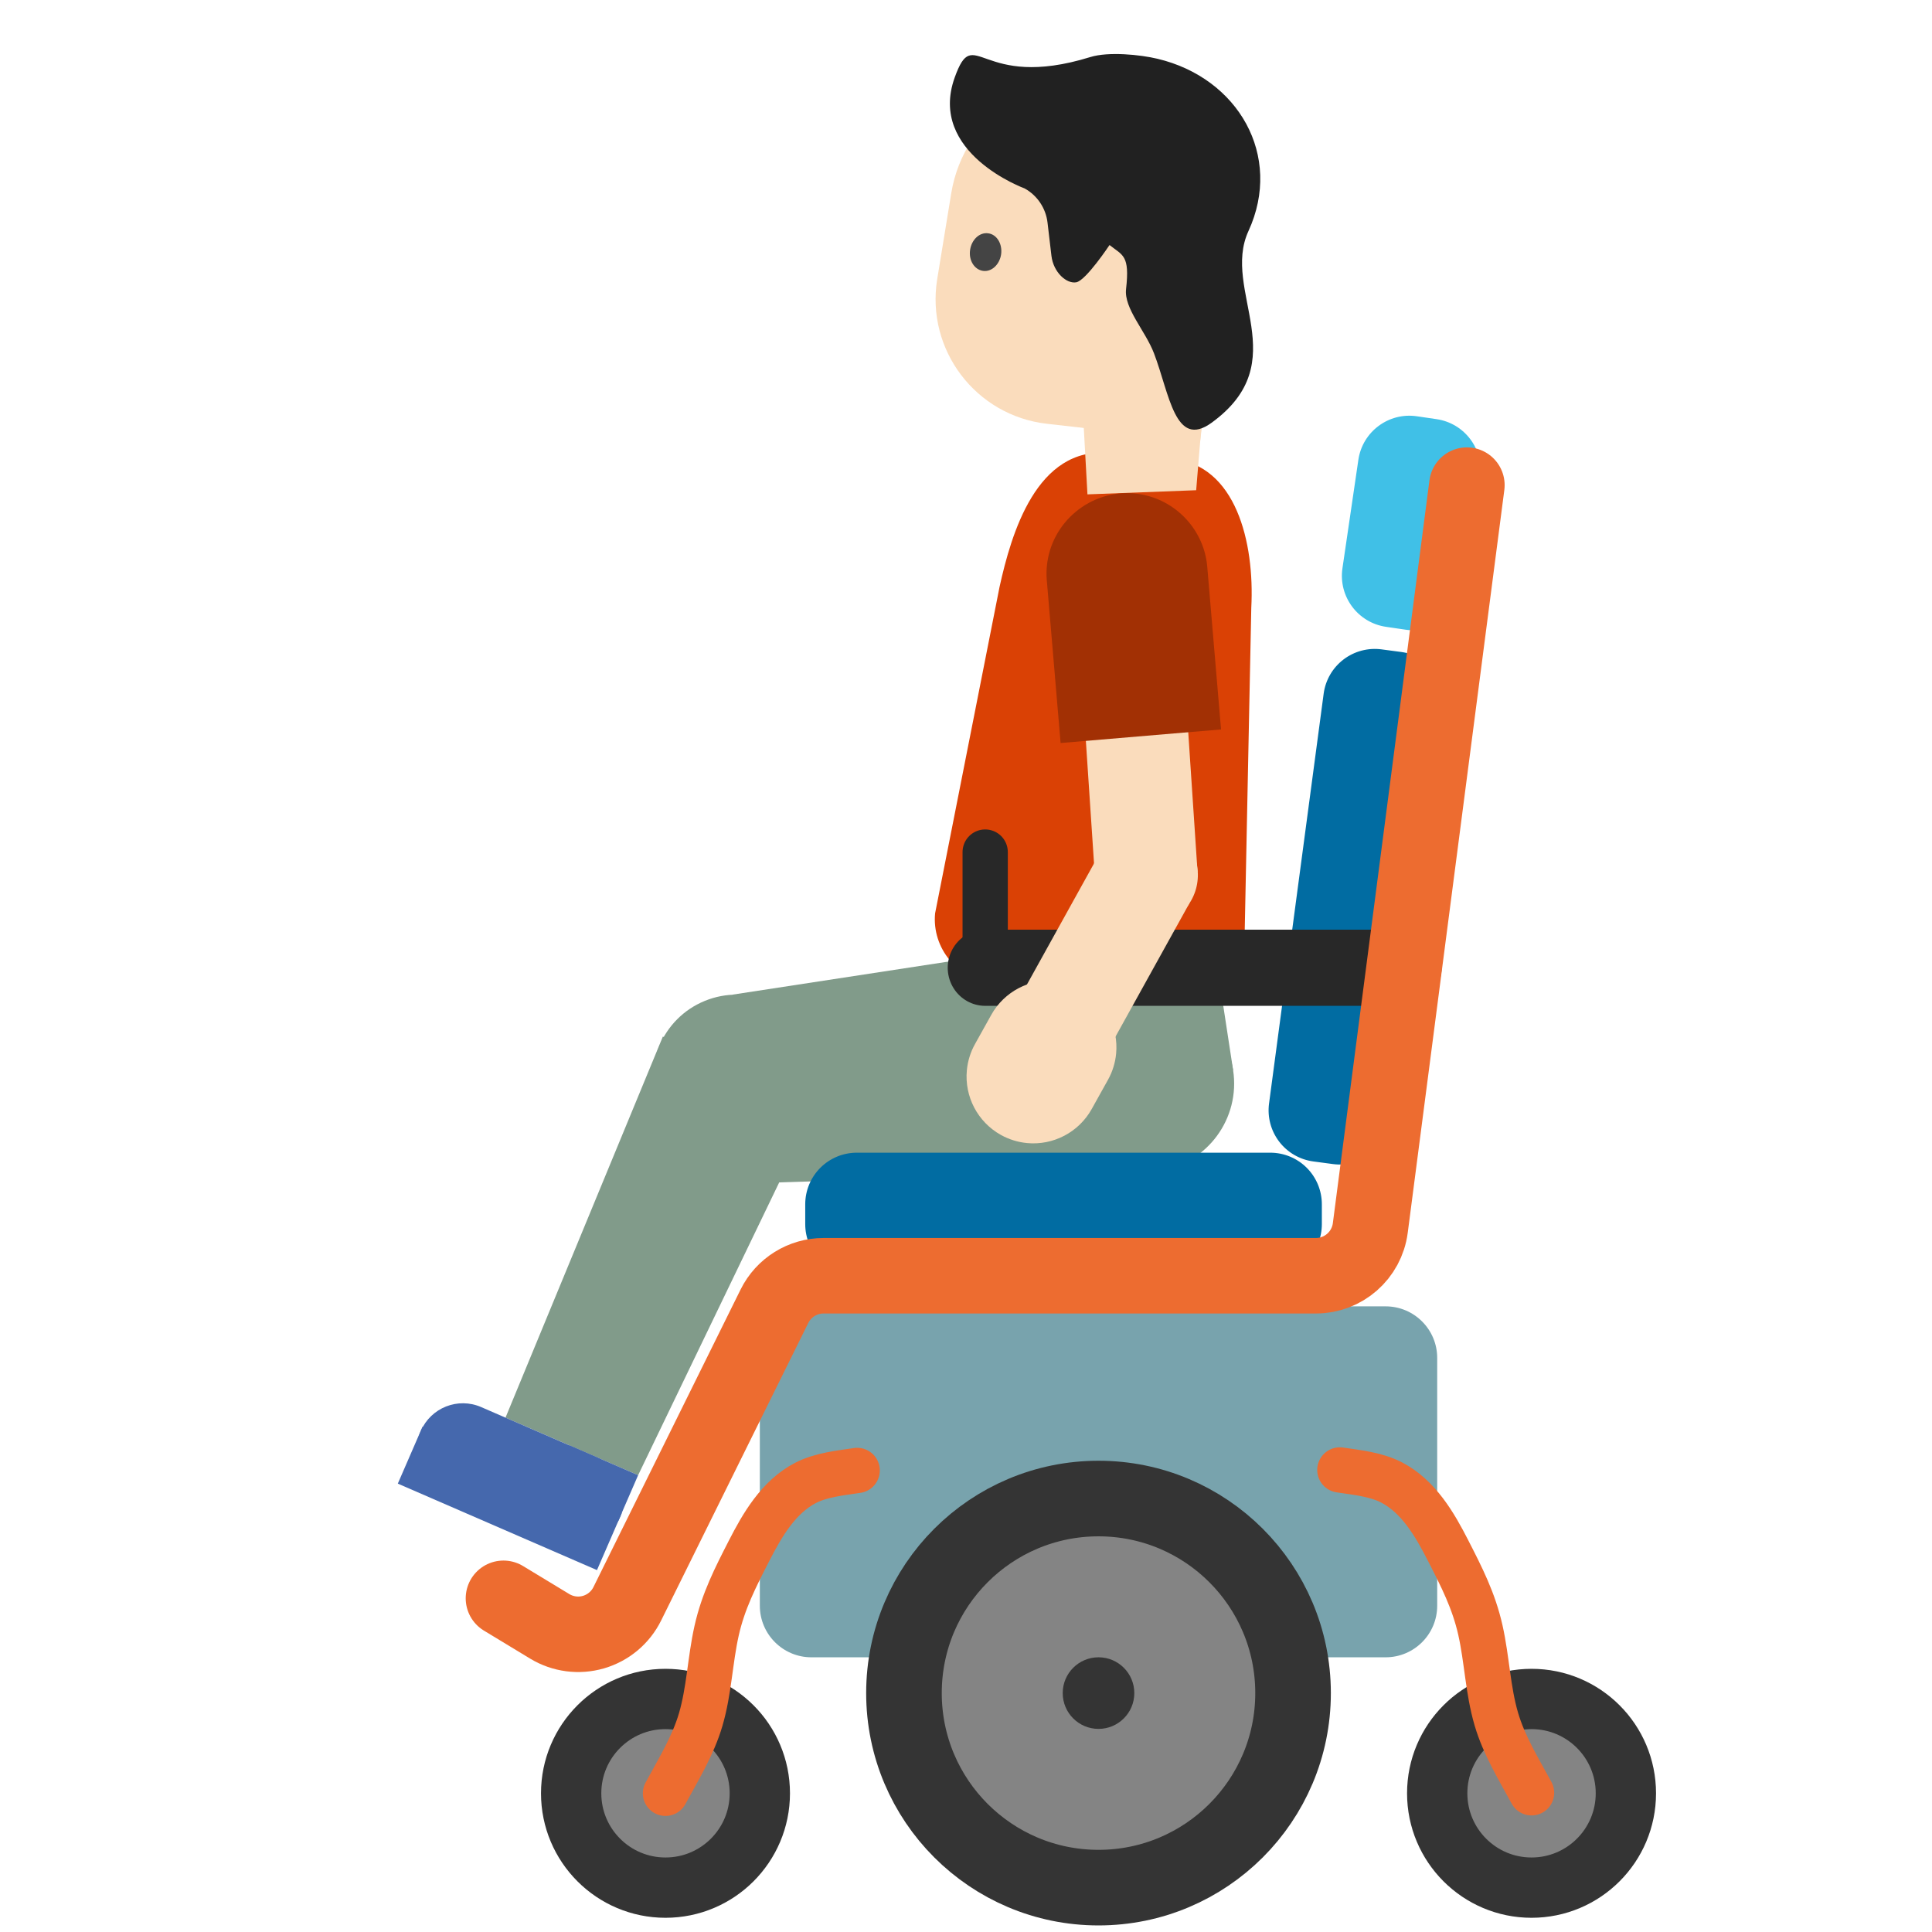
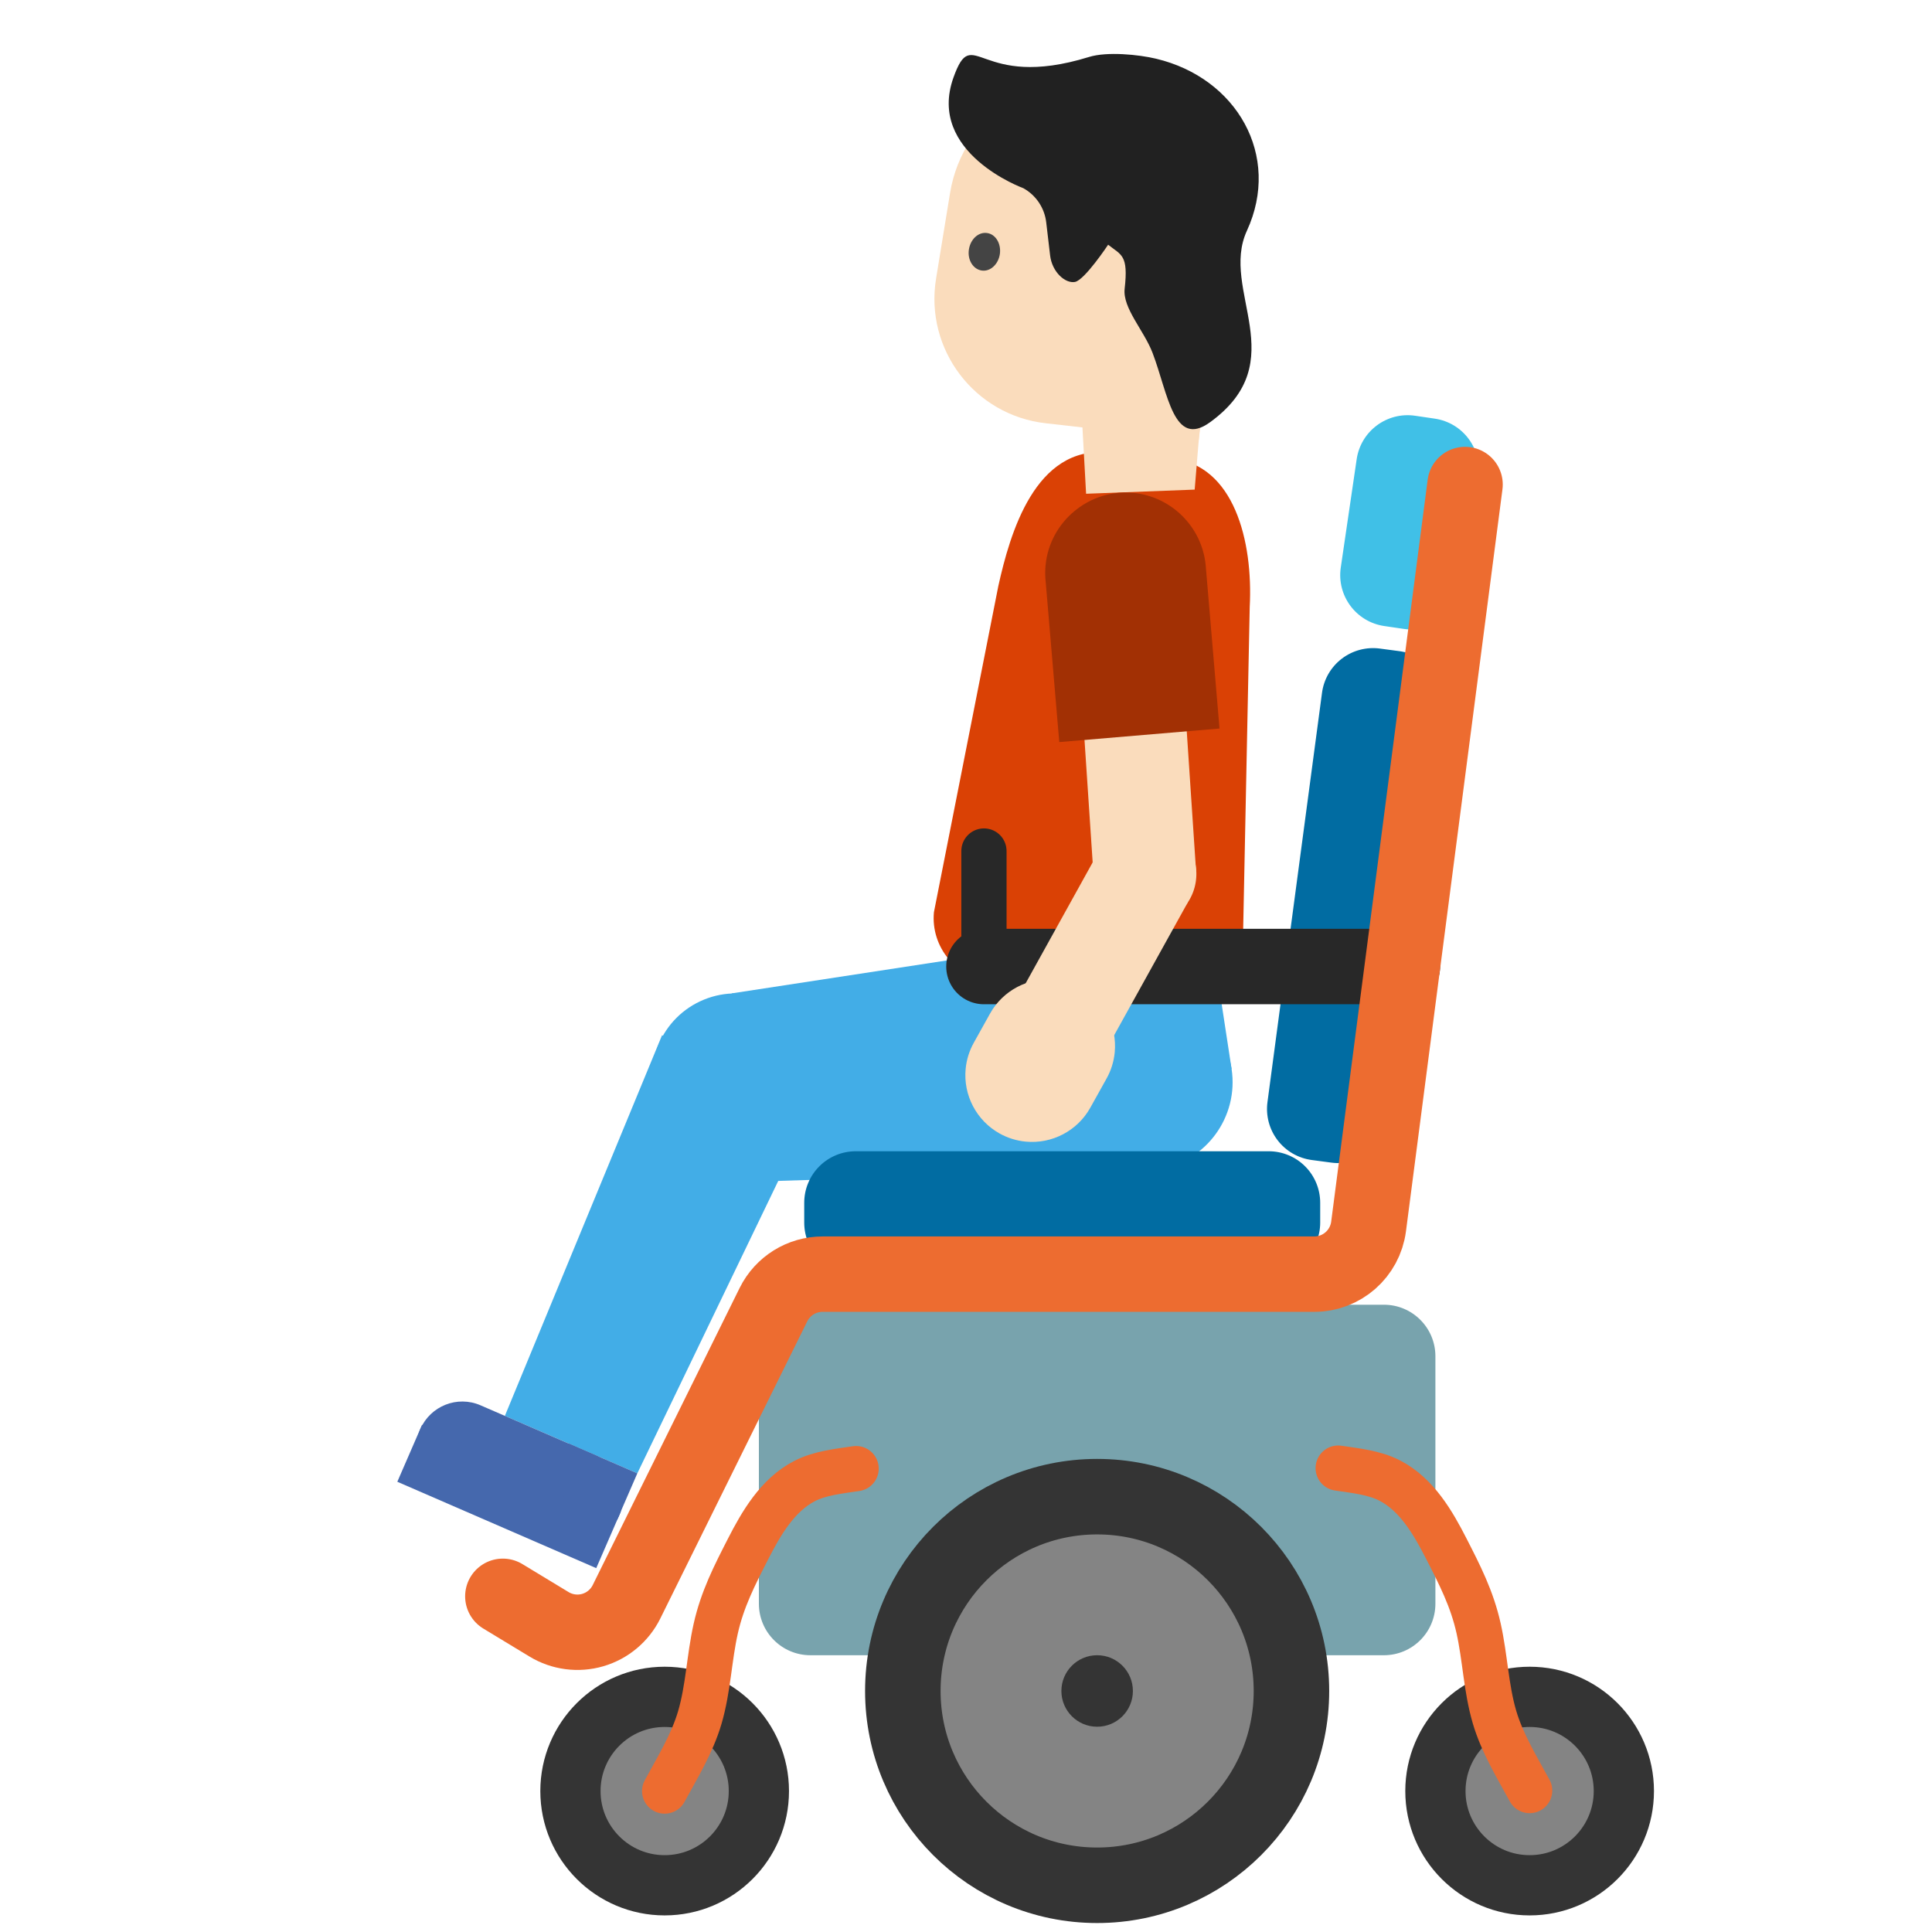
- <svg xmlns="http://www.w3.org/2000/svg" width="100%" height="100%" viewBox="0 0 128 128" version="1.1" xml:space="preserve" style="fill-rule:evenodd;clip-rule:evenodd;stroke-linecap:round;stroke-linejoin:round;stroke-miterlimit:1.5;">
-   <g transform="matrix(0.686704,0.726937,-0.726937,0.686704,73.2912,-29.1784)">
-     <g transform="matrix(0.940823,0.200582,-0.200582,0.940823,27.819,-11.2384)">
-       <path d="M56.58,97.15L45.19,90.83L55.72,65.57L70.813,72.043L56.58,97.15Z" style="fill:rgb(129,155,138);fill-rule:nonzero;" />
+ <svg xmlns="http://www.w3.org/2000/svg" width="100%" height="100%" viewBox="0 0 534 534" version="1.1" xml:space="preserve" style="fill-rule:evenodd;clip-rule:evenodd;stroke-linecap:round;stroke-linejoin:round;stroke-miterlimit:1.5;">
+   <g>
+     <g>
+       <path d="M204.352,326.734l-2.104,-52.168l108.428,-16.601l9.299,65.164l-115.623,3.605Z" style="fill:#42ade7;fill-rule:nonzero;" />
    </g>
-     <g transform="matrix(0.921407,0.637254,-0.637254,0.921407,22.2003,-54.0698)">
-       <circle cx="100.597" cy="62.284" r="5.219" style="fill:rgb(129,155,138);" />
+     <g>
+       <path d="M340.406,295.433c2.034,13.291 -7.105,25.733 -20.396,27.767c-13.291,2.035 -25.733,-7.105 -27.767,-20.396c-2.034,-13.29 7.105,-25.733 20.396,-27.767c13.291,-2.034 25.733,7.105 27.767,20.396Z" style="fill:#42ade7;" />
    </g>
-     <g transform="matrix(1.02647,0.709914,-0.804869,1.16376,19.1722,-82.362)">
-       <rect x="97.204" y="60.409" width="7.987" height="8.265" style="fill:rgb(129,155,138);" />
+     <g>
+       <path d="M340.406,295.433l-6.283,-41.055l-48.168,7.372l6.284,41.055l48.167,-7.372Z" style="fill:#42ade7;" />
    </g>
  </g>
-   <g transform="matrix(0.914273,0.0869352,-0.0869352,0.914273,21.126,-6.58249)">
-     <path d="M69.01,73.11L55.76,73.11C53.242,73.11 51.17,71.038 51.17,68.52L53.57,44.63C54.05,40.75 55.26,34.27 60.55,34.27L65.13,34.27C69.69,34.27 71.59,39.66 71.79,44.41L73.59,68.53C73.6,71.05 71.55,73.11 69.01,73.11Z" style="fill:rgb(218,65,5);fill-rule:nonzero;" />
+   <g>
+     <path d="M324.434,276.081l-50.476,-4.8c-9.592,-0.912 -16.734,-9.556 -15.822,-19.148l17.796,-90.139c3.234,-14.607 10.191,-38.854 30.343,-36.937l17.447,1.659c17.371,1.651 22.657,22.873 21.698,41.04l-1.88,92.537c-0.874,9.603 -9.43,16.708 -19.106,15.788Z" style="fill:#da4105;fill-rule:nonzero;" />
  </g>
-   <g transform="matrix(-0.455105,0.754592,-0.754592,-0.455105,140.283,67.652)">
-     <g transform="matrix(0.956731,-0.100237,0.100237,0.956731,14.8235,14.9728)">
-       <g transform="matrix(0.677079,-0.73591,0.73591,0.677079,-67.3195,53.0202)">
-         <circle cx="51.13" cy="93.56" r="6.54" style="fill:rgb(129,155,138);" />
+   <g>
+     <g>
+       <g>
+         <path d="M224.685,288.924c4.831,11.798 -0.825,25.3 -12.623,30.131c-11.798,4.832 -25.299,-0.824 -30.131,-12.622c-4.831,-11.798 0.825,-25.299 12.623,-30.131c11.798,-4.832 25.299,0.824 30.131,12.622Z" style="fill:#42ade7;" />
      </g>
-       <g transform="matrix(-0.183449,-0.983029,0.983029,-0.183449,-47.2217,146.219)">
-         <path d="M51.386,126.289L40.223,124.539L44.65,92.62L57.46,95.571L51.386,126.289Z" style="fill:rgb(129,155,138);fill-rule:nonzero;" />
+       <g>
+         <path d="M176.157,407.227l-36.613,-15.883l43.445,-105.202l41.179,21.451l-48.011,99.634Z" style="fill:#42ade7;fill-rule:nonzero;" />
      </g>
    </g>
-     <g transform="matrix(-0.274047,-0.922106,0.922106,-0.274047,-9.69521,158.6)">
-       <path d="M47.52,126.55L37.85,125.03C36.112,124.759 34.816,123.247 34.816,121.488C34.816,121.301 34.831,121.114 34.86,120.93C35.17,118.97 37,117.63 38.96,117.94L48.63,119.46C50.59,119.77 51.93,121.6 51.62,123.56C51.315,125.504 49.465,126.853 47.52,126.55Z" style="fill:rgb(69,104,173);fill-rule:nonzero;" />
-       <path d="M34.907,120.575L51.672,123.209L50.919,128L34.154,125.366L34.907,120.575Z" style="fill:rgb(69,104,173);fill-rule:nonzero;" />
-       <path d="M46.38,119.101L52.169,120.011L51.557,123.903L45.768,122.993L46.38,119.101Z" style="fill:rgb(69,104,173);fill-rule:nonzero;" />
+     <g>
+       <path d="M154.463,425.459l-31.712,-13.773c-5.702,-2.468 -8.792,-8.787 -7.232,-14.801c0.166,-0.639 0.383,-1.265 0.646,-1.869c2.798,-6.426 10.243,-9.384 16.669,-6.586l31.713,13.774c6.426,2.798 9.384,10.243 6.586,16.669c-2.767,6.376 -10.289,9.347 -16.67,6.586Z" style="fill:#4568ad;fill-rule:nonzero;" />
+       <path d="M116.64,393.844l54.982,23.875l-6.824,15.712l-54.981,-23.875l6.823,-15.712Z" style="fill:#4568ad;fill-rule:nonzero;" />
+       <path d="M157.173,398.981l18.984,8.245l-5.544,12.764l-18.985,-8.246l5.545,-12.763Z" style="fill:#4568ad;fill-rule:nonzero;" />
    </g>
  </g>
-   <g transform="matrix(1.11907,0,0,1.11907,1.15898,-5.76134)">
-     <g transform="matrix(1,0,0,1,0,47.3178)">
-       <path d="M84.051,38.224C84.051,36.538 82.684,35.171 80.998,35.171L47.002,35.171C45.316,35.171 43.949,36.538 43.949,38.224L43.949,52.894C43.949,54.58 45.316,55.948 47.002,55.948L80.998,55.948C82.684,55.948 84.051,54.58 84.051,52.894L84.051,38.224Z" style="fill:rgb(120,163,173);" />
+   <g>
+     <g>
+       <path d="M396.741,374.858c0,-7.861 -6.374,-14.235 -14.235,-14.235l-158.516,-0c-7.862,-0 -14.236,6.374 -14.236,14.235l0,68.403c0,7.862 6.374,14.24 14.236,14.24l158.516,0c7.861,0 14.235,-6.378 14.235,-14.24l0,-68.403Z" style="fill:#78a3ad;" />
    </g>
-     <g transform="matrix(1,0,0,1,-25.6366,47.3178)">
-       <circle cx="64" cy="64" r="5.585" style="fill:rgb(132,132,132);stroke:rgb(52,52,52);stroke-width:3.57px;" />
+     <g>
+       <circle cx="183.71" cy="495.046" r="26.042" style="fill:#848484;stroke:#343434;stroke-width:16.65px;" />
    </g>
-     <g transform="matrix(2.06229,0,0,2.06229,-67.9868,-26.602)">
-       <circle cx="64" cy="64" r="5.585" style="fill:rgb(132,132,132);stroke:rgb(52,52,52);stroke-width:2.17px;" />
+     <g>
+       <circle cx="303.247" cy="467.381" r="53.706" style="fill:#848484;stroke:#343434;stroke-width:20.87px;" />
    </g>
-     <g transform="matrix(0.379472,0,0,0.379472,39.7138,81.0986)">
-       <circle cx="64" cy="64" r="5.585" style="fill:rgb(52,52,52);" />
+     <g>
+       <circle cx="303.248" cy="467.382" r="9.882" style="fill:#343434;" />
    </g>
-     <g transform="matrix(1,0,0,1,25.6366,47.3178)">
-       <circle cx="64" cy="64" r="5.585" style="fill:rgb(132,132,132);stroke:rgb(52,52,52);stroke-width:3.57px;" />
+     <g>
+       <circle cx="422.786" cy="495.046" r="26.042" style="fill:#848484;stroke:#343434;stroke-width:16.65px;" />
    </g>
-     <g transform="matrix(1.10157,0,0,0.6522,-4.73708,27.4413)">
-       <path d="M74.402,75.136C74.402,73.894 74.11,72.703 73.59,71.825C73.071,70.947 72.365,70.454 71.63,70.454L49.409,70.454C48.674,70.454 47.969,70.947 47.449,71.825C46.929,72.703 46.637,73.894 46.637,75.136L46.637,76.942C46.637,78.184 46.929,79.374 47.449,80.253C47.969,81.131 48.674,81.624 49.409,81.624L71.63,81.624C72.365,81.624 73.071,81.131 73.59,80.253C74.11,79.374 74.402,78.184 74.402,76.942L74.402,75.136Z" style="fill:rgb(1,108,162);" />
+     <g>
+       <path d="M364.899,332.442c-0,-3.777 -1.5,-7.399 -4.171,-10.069c-2.666,-2.671 -6.292,-4.17 -10.067,-4.17l-114.136,0c-3.775,0 -7.396,1.499 -10.067,4.17c-2.671,2.67 -4.171,6.292 -4.171,10.069l-0,5.492c-0,3.777 1.5,7.396 4.171,10.069c2.671,2.67 6.292,4.169 10.067,4.169l114.136,0c3.775,0 7.401,-1.499 10.067,-4.169c2.671,-2.673 4.171,-6.292 4.171,-10.069l-0,-5.492Z" style="fill:#016ca2;" />
    </g>
-     <g transform="matrix(0.145511,-1.09192,0.646485,0.0861515,21.3589,118.361)">
-       <path d="M74.402,75.136C74.402,73.894 74.11,72.703 73.59,71.825C73.071,70.947 72.365,70.454 71.63,70.454L49.409,70.454C48.674,70.454 47.969,70.947 47.449,71.825C46.929,72.703 46.637,73.894 46.637,75.136L46.637,76.942C46.637,78.184 46.929,79.374 47.449,80.253C47.969,81.131 48.674,81.624 49.409,81.624L71.63,81.624C72.365,81.624 73.071,81.131 73.59,80.253C74.11,79.374 74.402,78.184 74.402,76.942L74.402,75.136Z" style="fill:rgb(1,108,162);" />
+     <g>
+       <path d="M381.394,179.26c-3.744,-0.499 -7.532,0.509 -10.532,2.804c-2.999,2.29 -4.964,5.686 -5.462,9.428l-15.077,113.136c-0.499,3.742 0.509,7.53 2.803,10.53c2.294,3 5.686,4.965 9.43,5.464l5.444,0.726c3.744,0.499 7.529,-0.51 10.531,-2.804c3,-2.295 4.964,-5.687 5.463,-9.429l15.077,-113.136c0.498,-3.742 -0.509,-7.534 -2.803,-10.53c-2.297,-3 -5.686,-4.965 -9.43,-5.464l-5.444,-0.725Z" style="fill:#016ca2;" />
    </g>
-     <g transform="matrix(0.06591,-0.448952,0.645283,0.0947331,29.4611,56.0778)">
-       <path d="M74.402,75.136C74.402,72.55 71.389,70.454 67.673,70.454L53.367,70.454C49.65,70.454 46.637,72.55 46.637,75.136L46.637,76.942C46.637,79.528 49.65,81.624 53.367,81.624L67.673,81.624C71.389,81.624 74.402,79.528 74.402,76.942L74.402,75.136Z" style="fill:rgb(64,192,231);" />
+     <g>
+       <path d="M391.136,114.912c-7.78,-1.143 -15.013,4.239 -16.155,12.018l-4.397,29.948c-1.142,7.781 4.239,15.014 12.019,16.156l5.434,0.798c7.781,1.142 15.014,-4.239 16.156,-12.02l4.397,-29.948c1.142,-7.779 -4.239,-15.012 -12.02,-16.154l-5.434,-0.798Z" style="fill:#40c0e7;" />
    </g>
-     <g transform="matrix(0.983247,0,0,1,0.95976,0)">
-       <path d="M82.517,62.442L57.29,62.442" style="fill:none;stroke:rgb(40,40,40);stroke-width:4.51px;" />
+     <g>
+       <path d="M387.618,267.148l-115.658,0" style="fill:none;stroke:#282828;stroke-width:20.85px;" />
    </g>
-     <g transform="matrix(1,0,0,1,1.75794,-1.37974)">
-       <path d="M27.013,101.153C27.013,101.153 28.361,101.97 29.754,102.814C30.532,103.285 31.471,103.408 32.344,103.154C33.216,102.899 33.942,102.291 34.345,101.476C36.722,96.67 41.161,87.694 43.055,83.863C43.602,82.757 44.73,82.056 45.964,82.056L75.114,82.056C76.744,82.056 78.122,80.846 78.332,79.229C79.649,69.103 84.051,35.25 84.051,35.25" style="fill:none;stroke:rgb(237,108,48);stroke-width:4.47px;" />
+     <g>
+       <path d="M138.982,441.216c-0,0 6.285,3.81 12.781,7.745c3.627,2.196 8.006,2.77 12.076,1.586c4.066,-1.189 7.451,-4.024 9.331,-7.825c11.083,-22.409 31.781,-64.262 40.612,-82.125c2.551,-5.157 7.811,-8.426 13.565,-8.426l135.92,0c7.6,0 14.026,-5.642 15.005,-13.182c6.141,-47.215 26.666,-205.065 26.666,-205.065" style="fill:none;stroke:#ed6c30;stroke-width:20.84px;" />
    </g>
-     <path d="M57.29,62.442L57.29,55.594" style="fill:none;stroke:rgb(40,40,40);stroke-width:2.68px;" />
-     <g transform="matrix(1,0,0,1,-0.0960646,0.0296011)">
-       <path d="M38.459,111.288C39.227,109.874 40.087,108.479 40.544,106.924C41.048,105.206 41.096,103.402 41.487,101.66C41.878,99.915 42.595,98.519 43.4,96.945C44.186,95.408 45.152,93.737 46.753,92.911C47.672,92.436 48.803,92.325 49.808,92.174" style="fill:none;stroke:rgb(237,108,48);stroke-width:2.68px;" />
+     <path d="M271.96,267.148l0,-31.93" style="fill:none;stroke:#282828;stroke-width:12.5px;" />
+     <g>
+       <path d="M183.707,495.045c3.581,-6.593 7.591,-13.098 9.722,-20.348c2.35,-8.011 2.574,-16.423 4.397,-24.545c1.824,-8.137 5.167,-14.646 8.92,-21.985c3.665,-7.167 8.17,-14.958 15.635,-18.81c4.285,-2.215 9.558,-2.732 14.244,-3.436" style="fill:none;stroke:#ed6c30;stroke-width:12.5px;" />
    </g>
-     <g transform="matrix(-1,0,0,1,128.096,0)">
-       <path d="M38.459,111.288C39.227,109.874 40.087,108.479 40.544,106.924C41.048,105.206 41.096,103.402 41.487,101.66C41.878,99.915 42.595,98.519 43.4,96.945C44.186,95.408 45.152,93.737 46.753,92.911C47.672,92.436 48.803,92.325 49.808,92.174" style="fill:none;stroke:rgb(237,108,48);stroke-width:2.68px;" />
+     <g>
+       <path d="M422.788,494.907c-3.581,-6.593 -7.591,-13.098 -9.722,-20.348c-2.35,-8.011 -2.574,-16.423 -4.397,-24.545c-1.823,-8.137 -5.167,-14.646 -8.92,-21.985c-3.665,-7.167 -8.169,-14.958 -15.634,-18.81c-4.286,-2.215 -9.559,-2.732 -14.245,-3.436" style="fill:none;stroke:#ed6c30;stroke-width:12.5px;" />
    </g>
  </g>
-   <g transform="matrix(0.99551,0.0946598,-0.0946598,0.99551,4.41028,-3.76101)">
-     <g transform="matrix(0.918396,0,0,0.918396,16.3735,-4.39112)">
-       <path d="M66.9,26.13L67.03,36.35L59.25,37.39L56.22,17.31L66.9,26.13Z" style="fill:#fadcbc;fill-rule:nonzero;" />
+   <g>
+     <g>
+       <path d="M333.413,96.347l-3.207,38.98l-30.014,1.144l-4.269,-77.592l37.49,37.468Z" style="fill:#fadcbc;fill-rule:nonzero;" />
    </g>
-     <g transform="matrix(0.914292,-0.086725,0.086725,0.914292,14.0567,1.19521)">
+     <g>
      <g>
-         <path d="M68.71,16.23L66.67,33.16L55.62,31.91C50.48,31.33 46.87,26.57 47.7,21.47L48.71,15.28C49.64,9.56 55.3,5.89 60.9,7.38L63.12,7.97C66.77,8.95 69.16,12.47 68.71,16.23Z" style="fill:#fadcbc;fill-rule:nonzero;" />
+         <path d="M339.126,56.998l-7.821,64.783l-42.283,-4.793c-19.669,-2.224 -33.479,-20.442 -30.298,-39.957l3.87,-23.686c3.564,-21.888 25.226,-35.926 46.654,-30.22l8.495,2.26c13.966,3.753 23.109,17.225 21.383,31.613Z" style="fill:#fadcbc;fill-rule:nonzero;" />
      </g>
-       <path d="M52.31,19.68C52.2,20.43 51.62,20.97 51,20.88C50.38,20.79 49.96,20.12 50.07,19.37C50.18,18.62 50.76,18.08 51.38,18.17C52,18.25 52.41,18.93 52.31,19.68" style="fill:rgb(68,68,68);fill-rule:nonzero;" />
+       <path d="M276.366,70.185c-0.421,2.87 -2.641,4.936 -5.014,4.591c-2.372,-0.345 -3.979,-2.909 -3.557,-5.779c0.421,-2.87 2.641,-4.936 5.014,-4.591c2.372,0.307 3.94,2.91 3.557,5.779" style="fill:#444;fill-rule:nonzero;" />
    </g>
-     <g transform="matrix(0.907915,0.0372041,-0.0372041,0.907915,15.843,-6.65371)">
-       <path d="M70.326,31.373C67.946,33.651 67.007,29.712 65.482,26.925C64.635,25.377 62.863,23.982 62.83,22.56C62.773,20.06 62.26,20.17 61.2,19.54C61.2,19.54 59.85,22.335 59.168,22.56C58.486,22.785 57.417,22.075 57.11,20.89L56.5,18.53C56.236,17.508 55.494,16.673 54.51,16.29C54.51,16.29 47.15,14.697 48.362,8.971C49.253,4.762 50.263,9.735 57.96,6.15C59.211,5.567 61.53,5.482 62.83,5.612C68.85,6.202 72.859,11.379 71.099,17.161C69.705,21.74 75.809,26.121 70.326,31.373Z" style="fill:#212121;fill-rule:nonzero;" />
+     <g>
+       <path d="M334.456,116.705c-10.096,7.326 -11.6,-7.932 -15.892,-19.168c-2.384,-6.241 -8.317,-12.382 -7.712,-17.734c1.067,-9.407 -0.914,-9.257 -4.567,-12.164c-0,0 -6.497,9.793 -9.17,10.288c-2.674,0.495 -6.32,-2.717 -6.865,-7.319l-1.079,-9.166c-0.467,-3.969 -2.822,-7.482 -6.317,-9.423c-0,0 -26.794,-9.747 -19.313,-30.606c5.499,-15.333 6.74,3.84 37.451,-5.664c4.991,-1.546 13.734,-0.677 18.544,0.477c22.281,5.298 34.667,26.773 25.102,47.561c-7.576,16.463 13.078,36.026 -10.182,52.918Z" style="fill:#212121;fill-rule:nonzero;" />
    </g>
  </g>
-   <g transform="matrix(0.99551,0.0946598,-0.0946598,0.99551,4.41028,-3.76101)">
-     <g transform="matrix(0.918396,0,0,0.918396,16.3735,-4.39112)">
-       <path d="M69.732,63.733L62.418,64.924L60.01,50.13L67.324,48.94L69.732,63.733Z" style="fill:#fadcbc;fill-rule:nonzero;" />
+   <g>
+     <g>
+       <path d="M330.581,240.621l-28.294,1.887l-3.815,-57.229l28.294,-1.884l3.815,57.226Z" style="fill:#fadcbc;fill-rule:nonzero;" />
    </g>
-     <g transform="matrix(0.499334,-0.77079,0.77079,0.499334,-5.53568,73.4717)">
-       <circle cx="66.05" cy="64.33" r="3.75" style="fill:#fadcbc;" />
+     <g>
+       <path d="M305.076,232.628c4.916,-6.21 13.948,-7.26 20.158,-2.344c6.209,4.916 7.259,13.948 2.344,20.158c-4.916,6.209 -13.949,7.26 -20.159,2.344c-6.209,-4.916 -7.259,-13.949 -2.343,-20.158Z" style="fill:#fadcbc;" />
    </g>
-     <g transform="matrix(0.918396,0,0,0.918396,16.3735,-4.39112)">
-       <path d="M59.02,55.43L70.45,53.36L68.33,41.67C67.788,38.967 65.392,37.004 62.635,37.004C59.448,37.004 56.826,39.626 56.826,42.813C56.826,43.123 56.85,43.433 56.9,43.74L59.02,55.43Z" style="fill:rgb(162,48,4);fill-rule:nonzero;" />
+     <g>
+       <path d="M292.781,205.111l44.292,-3.746l-3.841,-45.3c-1.086,-10.494 -9.503,-18.84 -20.005,-19.838c-12.141,-1.155 -23.079,7.884 -24.234,20.025c-0.112,1.181 -0.133,2.37 -0.053,3.558l3.841,45.301Z" style="fill:#a23004;fill-rule:nonzero;" />
    </g>
-     <g transform="matrix(0.918396,0,0,0.918396,16.3735,-4.39112)">
-       <path d="M64.284,77.709L57.492,74.746L62.565,63.114L69.357,66.077L64.284,77.709Z" style="fill:#fadcbc;fill-rule:nonzero;" />
+     <g>
+       <path d="M304.764,291.888l-24.801,-13.747l23.539,-42.474l24.801,13.747l-23.539,42.474Z" style="fill:#fadcbc;fill-rule:nonzero;" />
    </g>
-     <g transform="matrix(0.918396,0,0,0.918396,16.3735,-4.39112)">
-       <path d="M57.4,83.98C58.012,84.25 58.674,84.389 59.342,84.389C61.249,84.389 62.984,83.256 63.75,81.51L64.72,79.3C64.99,78.688 65.129,78.026 65.129,77.358C65.129,75.451 63.996,73.716 62.25,72.95C61.638,72.68 60.976,72.541 60.308,72.541C58.401,72.541 56.666,73.674 55.9,75.42L54.93,77.63C54.661,78.241 54.522,78.902 54.522,79.57C54.522,81.477 55.654,83.212 57.4,83.98Z" style="fill:#fadcbc;fill-rule:nonzero;" />
+     <g>
+       <path d="M276.268,313.284c2.234,1.25 4.705,2.02 7.25,2.262c7.265,0.69 14.284,-2.997 17.835,-9.371l4.496,-8.068c1.25,-2.233 2.019,-4.705 2.261,-7.25c0.691,-7.264 -2.997,-14.284 -9.371,-17.835c-2.233,-1.25 -4.705,-2.019 -7.249,-2.261c-7.265,-0.691 -14.285,2.997 -17.835,9.371l-4.496,8.067c-1.246,2.23 -2.015,4.698 -2.257,7.243c-0.691,7.264 2.993,14.284 9.366,17.842Z" style="fill:#fadcbc;fill-rule:nonzero;" />
    </g>
  </g>
</svg>
